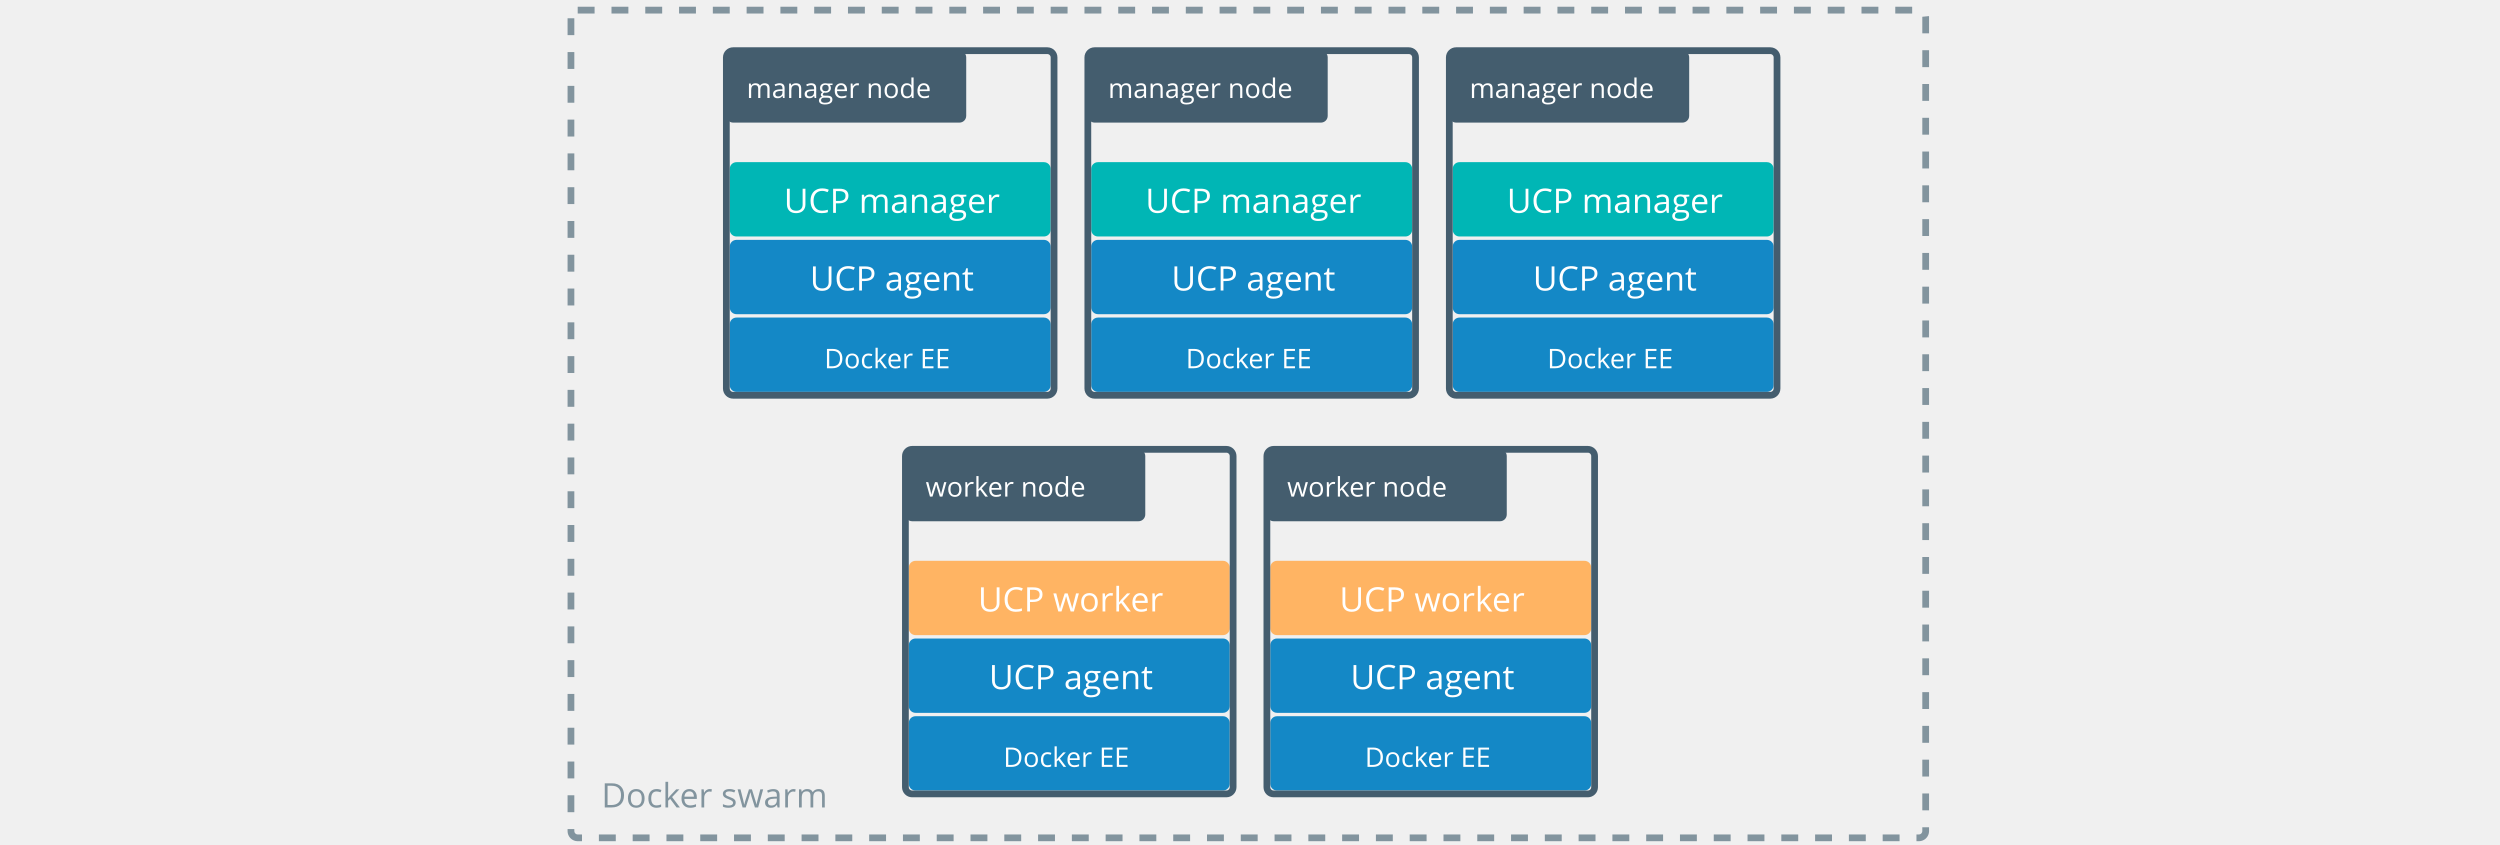
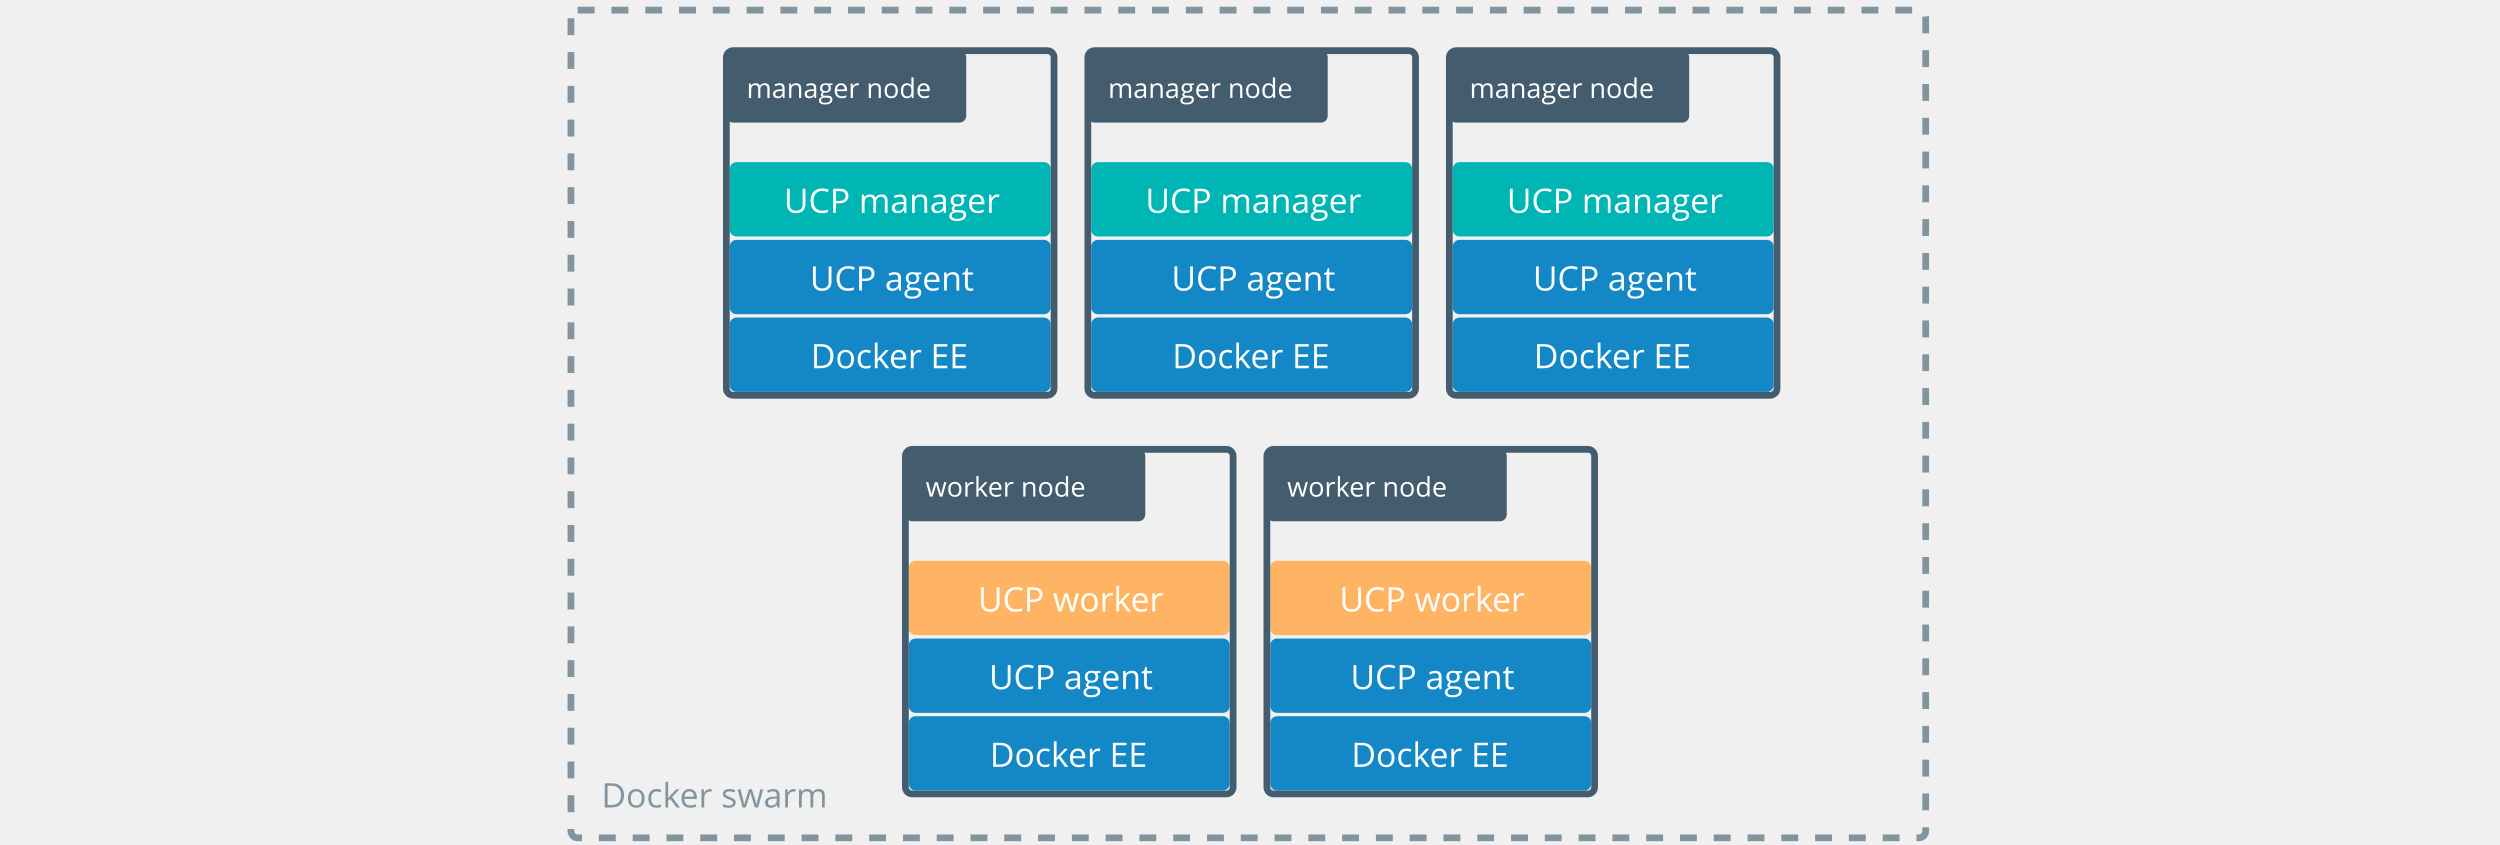
<svg xmlns="http://www.w3.org/2000/svg" width="740px" height="250px" viewBox="0 0 740 250" version="1.1">
  <defs />
  <g id="architecture-diagrams" stroke="none" stroke-width="1" fill="none" fill-rule="evenodd">
    <g id="architecture-2">
      <text id="Docker-swarm" font-family="OpenSans-Semibold, Open Sans" font-size="10" font-weight="500" fill="#82949E">
        <tspan x="178.025" y="239.01">Docker swarm</tspan>
      </text>
      <g id="nodes" transform="translate(215, 15)">
        <g id="workers" transform="translate(53, 118)">
          <g id="node-1">
            <g id="node">
              <g id="node-label">
                <rect id="Rectangle-127" fill="#445D6E" x="0" y="0" width="71" height="21.29" rx="2" />
                <text id="worker-node" font-family="OpenSans, Open Sans" font-size="8" font-weight="normal" fill="#FFFFFF">
                  <tspan x="6" y="14">worker node</tspan>
                </text>
              </g>
            </g>
            <g id="engine" transform="translate(1, 79)">
              <rect id="Rectangle-138" fill="#1488C6" x="0" y="0" width="95" height="22" rx="2" />
-               <text id="Docker-Enterprise-Engine" font-family="OpenSans, Open Sans" font-size="8" font-weight="normal" fill="#FFFFFF">
-                 <tspan x="28" y="15">Docker EE</tspan>
+               <text id="Docker-Enterprise-Engine" font-family="OpenSans, Open Sans" font-size="10" font-weight="normal" fill="#FFFFFF">
+                 <tspan x="24" y="15">Docker EE</tspan>
              </text>
            </g>
            <g id="ucp" transform="translate(1, 56)">
              <rect id="Rectangle-138" fill="#1488C6" x="0" y="0" width="95" height="22" rx="2" />
              <text id="UCP-agent" font-family="OpenSans, Open Sans" font-size="10" font-weight="normal" fill="#FFFFFF">
                <tspan x="23.737" y="15">UCP agent</tspan>
              </text>
            </g>
            <g id="app" transform="translate(1, 33)">
              <rect id="Rectangle-138" fill="#FFB463" x="0" y="0" width="95" height="22" rx="2" />
              <text id="UCP-worker" font-family="OpenSans, Open Sans" font-size="10" font-weight="normal" fill="#FFFFFF">
                <tspan x="20.476" y="15">UCP worker</tspan>
              </text>
            </g>
            <rect id="node-border" stroke="#445D6E" stroke-width="2" x="0" y="0" width="97" height="102" rx="2" />
          </g>
          <g id="node-1-copy-3" transform="translate(107, 0)">
            <g id="node">
              <g id="node-label">
                <rect id="Rectangle-127" fill="#445D6E" x="0" y="0" width="71" height="21.29" rx="2" />
                <text id="worker-node" font-family="OpenSans, Open Sans" font-size="8" font-weight="normal" fill="#FFFFFF">
                  <tspan x="6" y="14">worker node</tspan>
                </text>
              </g>
            </g>
            <g id="engine" transform="translate(1, 79)">
              <rect id="Rectangle-138" fill="#1488C6" x="0" y="0" width="95" height="22" rx="2" />
-               <text id="Docker-Enterprise-Engine" font-family="OpenSans, Open Sans" font-size="8" font-weight="normal" fill="#FFFFFF">
-                 <tspan x="28" y="15">Docker EE</tspan>
+               <text id="Docker-Enterprise-Engine" font-family="OpenSans, Open Sans" font-size="10" font-weight="normal" fill="#FFFFFF">
+                 <tspan x="24" y="15">Docker EE</tspan>
              </text>
            </g>
            <g id="ucp" transform="translate(1, 56)">
              <rect id="Rectangle-138" fill="#1488C6" x="0" y="0" width="95" height="22" rx="2" />
              <text id="UCP-agent" font-family="OpenSans, Open Sans" font-size="10" font-weight="normal" fill="#FFFFFF">
                <tspan x="23.737" y="15">UCP agent</tspan>
              </text>
            </g>
            <g id="app" transform="translate(1, 33)">
              <rect id="Rectangle-138" fill="#FFB463" x="0" y="0" width="95" height="22" rx="2" />
              <text id="UCP-worker" font-family="OpenSans, Open Sans" font-size="10" font-weight="normal" fill="#FFFFFF">
                <tspan x="20.476" y="15">UCP worker</tspan>
              </text>
            </g>
            <rect id="node-border" stroke="#445D6E" stroke-width="2" x="0" y="0" width="97" height="102" rx="2" />
          </g>
        </g>
        <g id="managers">
          <g id="node-1">
            <g id="node">
              <g id="node-label">
                <rect id="Rectangle-127" fill="#445D6E" x="0" y="0" width="71" height="21.29" rx="2" />
                <text id="manager-node" font-family="OpenSans, Open Sans" font-size="8" font-weight="normal" fill="#FFFFFF">
                  <tspan x="6" y="14">manager node</tspan>
                </text>
              </g>
            </g>
            <g id="engine" transform="translate(1, 79)">
              <rect id="Rectangle-138" fill="#1488C6" x="0" y="0" width="95" height="22" rx="2" />
-               <text id="Docker-Enterprise-Engine" font-family="OpenSans, Open Sans" font-size="8" font-weight="normal" fill="#FFFFFF">
-                 <tspan x="28" y="15">Docker EE</tspan>
+               <text id="Docker-Enterprise-Engine" font-family="OpenSans, Open Sans" font-size="10" font-weight="normal" fill="#FFFFFF">
+                 <tspan x="24" y="15">Docker EE</tspan>
              </text>
            </g>
            <g id="ucp" transform="translate(1, 56)">
              <rect id="Rectangle-138" fill="#1488C6" x="0" y="0" width="95" height="22" rx="2" />
              <text id="UCP-agent" font-family="OpenSans, Open Sans" font-size="10" font-weight="normal" fill="#FFFFFF">
                <tspan x="23.737" y="15">UCP agent</tspan>
              </text>
            </g>
            <g id="app" transform="translate(1, 33)">
              <rect id="Rectangle-138" fill="#00B6B5" x="0" y="0" width="95" height="22" rx="2" />
              <text id="UCP-manager" font-family="OpenSans, Open Sans" font-size="10" font-weight="normal" fill="#FFFFFF">
                <tspan x="16.03" y="15">UCP manager</tspan>
              </text>
            </g>
            <rect id="node-border" stroke="#445D6E" stroke-width="2" x="0" y="0" width="97" height="102" rx="2" />
          </g>
          <g id="node-1-copy" transform="translate(107, 0)">
            <g id="node">
              <g id="node-label">
                <rect id="Rectangle-127" fill="#445D6E" x="0" y="0" width="71" height="21.29" rx="2" />
                <text id="manager-node" font-family="OpenSans, Open Sans" font-size="8" font-weight="normal" fill="#FFFFFF">
                  <tspan x="6" y="14">manager node</tspan>
                </text>
              </g>
            </g>
            <g id="engine" transform="translate(1, 79)">
              <rect id="Rectangle-138" fill="#1488C6" x="0" y="0" width="95" height="22" rx="2" />
-               <text id="Docker-Enterprise-Engine" font-family="OpenSans, Open Sans" font-size="8" font-weight="normal" fill="#FFFFFF">
-                 <tspan x="28" y="15">Docker EE</tspan>
+               <text id="Docker-Enterprise-Engine" font-family="OpenSans, Open Sans" font-size="10" font-weight="normal" fill="#FFFFFF">
+                 <tspan x="24" y="15">Docker EE</tspan>
              </text>
            </g>
            <g id="ucp" transform="translate(1, 56)">
              <rect id="Rectangle-138" fill="#1488C6" x="0" y="0" width="95" height="22" rx="2" />
              <text id="UCP-agent" font-family="OpenSans, Open Sans" font-size="10" font-weight="normal" fill="#FFFFFF">
                <tspan x="23.737" y="15">UCP agent</tspan>
              </text>
            </g>
            <g id="app" transform="translate(1, 33)">
              <rect id="Rectangle-138" fill="#00B6B5" x="0" y="0" width="95" height="22" rx="2" />
              <text id="UCP-manager" font-family="OpenSans, Open Sans" font-size="10" font-weight="normal" fill="#FFFFFF">
                <tspan x="16.03" y="15">UCP manager</tspan>
              </text>
            </g>
            <rect id="node-border" stroke="#445D6E" stroke-width="2" x="0" y="0" width="97" height="102" rx="2" />
          </g>
          <g id="node-1-copy-2" transform="translate(214, 0)">
            <g id="node">
              <g id="node-label">
                <rect id="Rectangle-127" fill="#445D6E" x="0" y="0" width="71" height="21.29" rx="2" />
                <text id="manager-node" font-family="OpenSans, Open Sans" font-size="8" font-weight="normal" fill="#FFFFFF">
                  <tspan x="6" y="14">manager node</tspan>
                </text>
              </g>
            </g>
            <g id="engine" transform="translate(1, 79)">
              <rect id="Rectangle-138" fill="#1488C6" x="0" y="0" width="95" height="22" rx="2" />
-               <text id="Docker-Enterprise-Engine" font-family="OpenSans, Open Sans" font-size="8" font-weight="normal" fill="#FFFFFF">
-                 <tspan x="28" y="15">Docker EE</tspan>
+               <text id="Docker-Enterprise-Engine" font-family="OpenSans, Open Sans" font-size="10" font-weight="normal" fill="#FFFFFF">
+                 <tspan x="24" y="15">Docker EE</tspan>
              </text>
            </g>
            <g id="ucp" transform="translate(1, 56)">
              <rect id="Rectangle-138" fill="#1488C6" x="0" y="0" width="95" height="22" rx="2" />
              <text id="UCP-agent" font-family="OpenSans, Open Sans" font-size="10" font-weight="normal" fill="#FFFFFF">
                <tspan x="23.737" y="15">UCP agent</tspan>
              </text>
            </g>
            <g id="app" transform="translate(1, 33)">
              <rect id="Rectangle-138" fill="#00B6B5" x="0" y="0" width="95" height="22" rx="2" />
              <text id="UCP-manager" font-family="OpenSans, Open Sans" font-size="10" font-weight="normal" fill="#FFFFFF">
                <tspan x="16.03" y="15">UCP manager</tspan>
              </text>
            </g>
            <rect id="node-border" stroke="#445D6E" stroke-width="2" x="0" y="0" width="97" height="102" rx="2" />
          </g>
        </g>
      </g>
      <rect id="group" stroke="#82949E" stroke-width="2" stroke-dasharray="5,5,5,5" x="169" y="3" width="401" height="245" rx="2" />
    </g>
  </g>
</svg>
